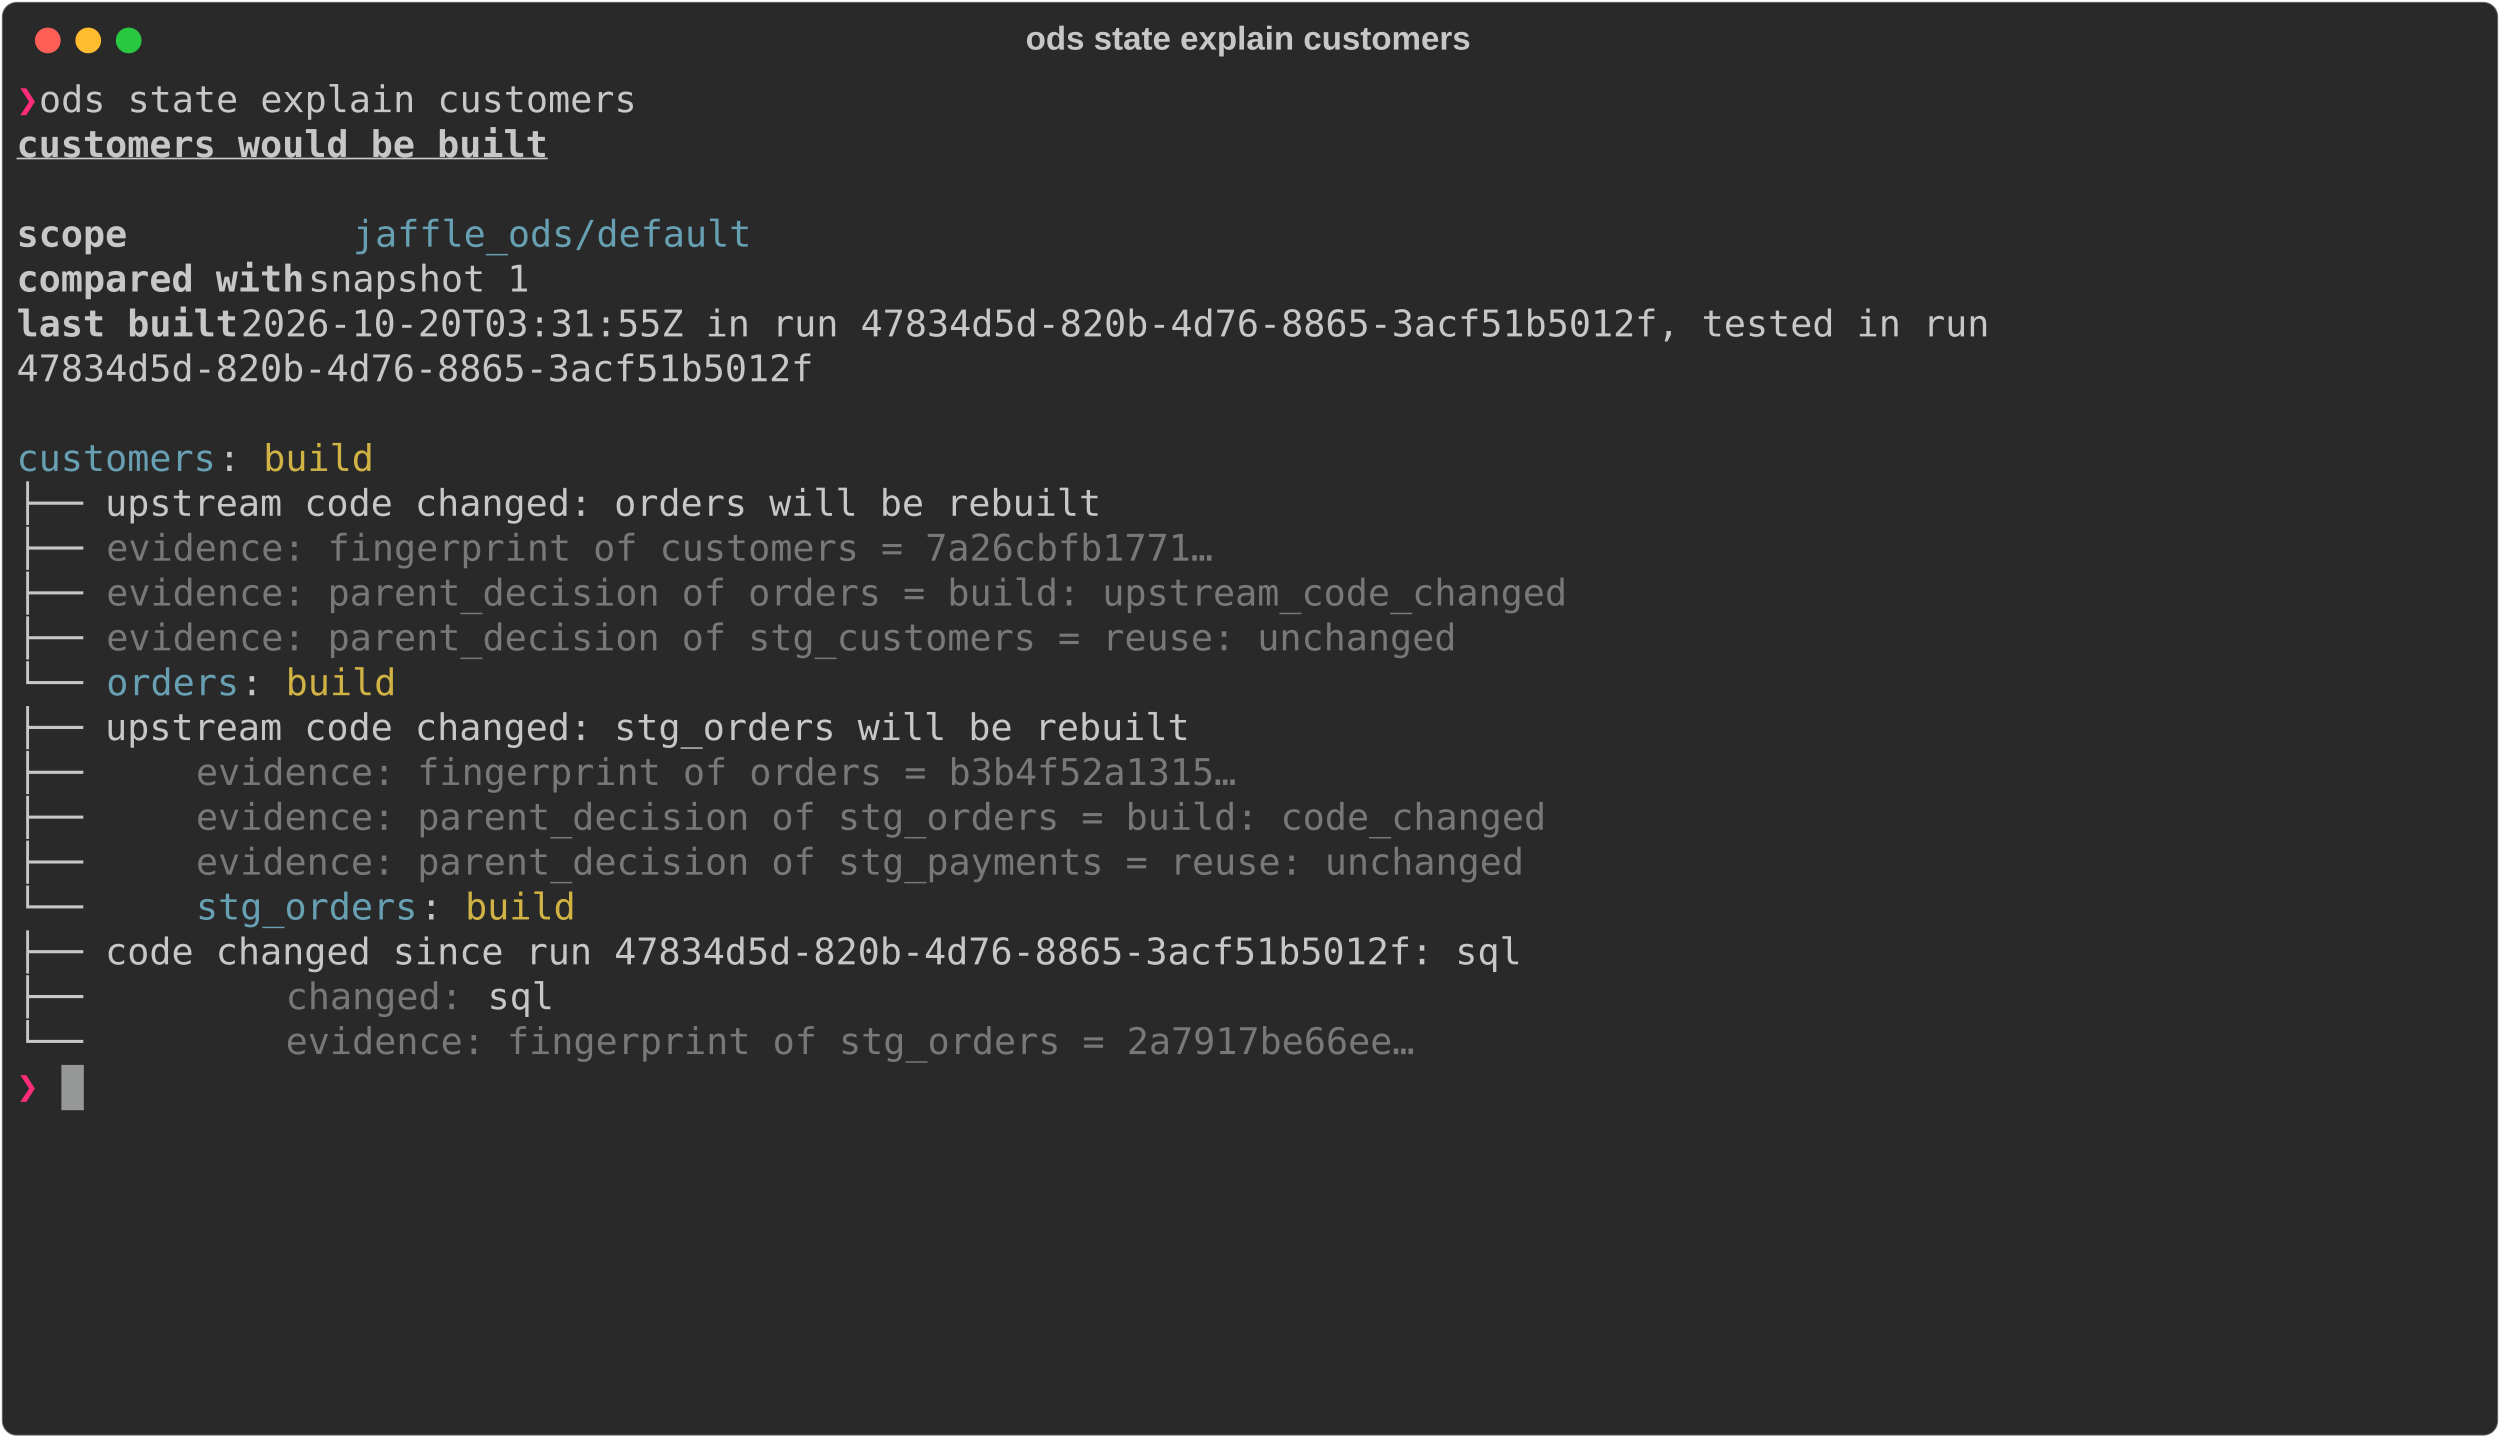
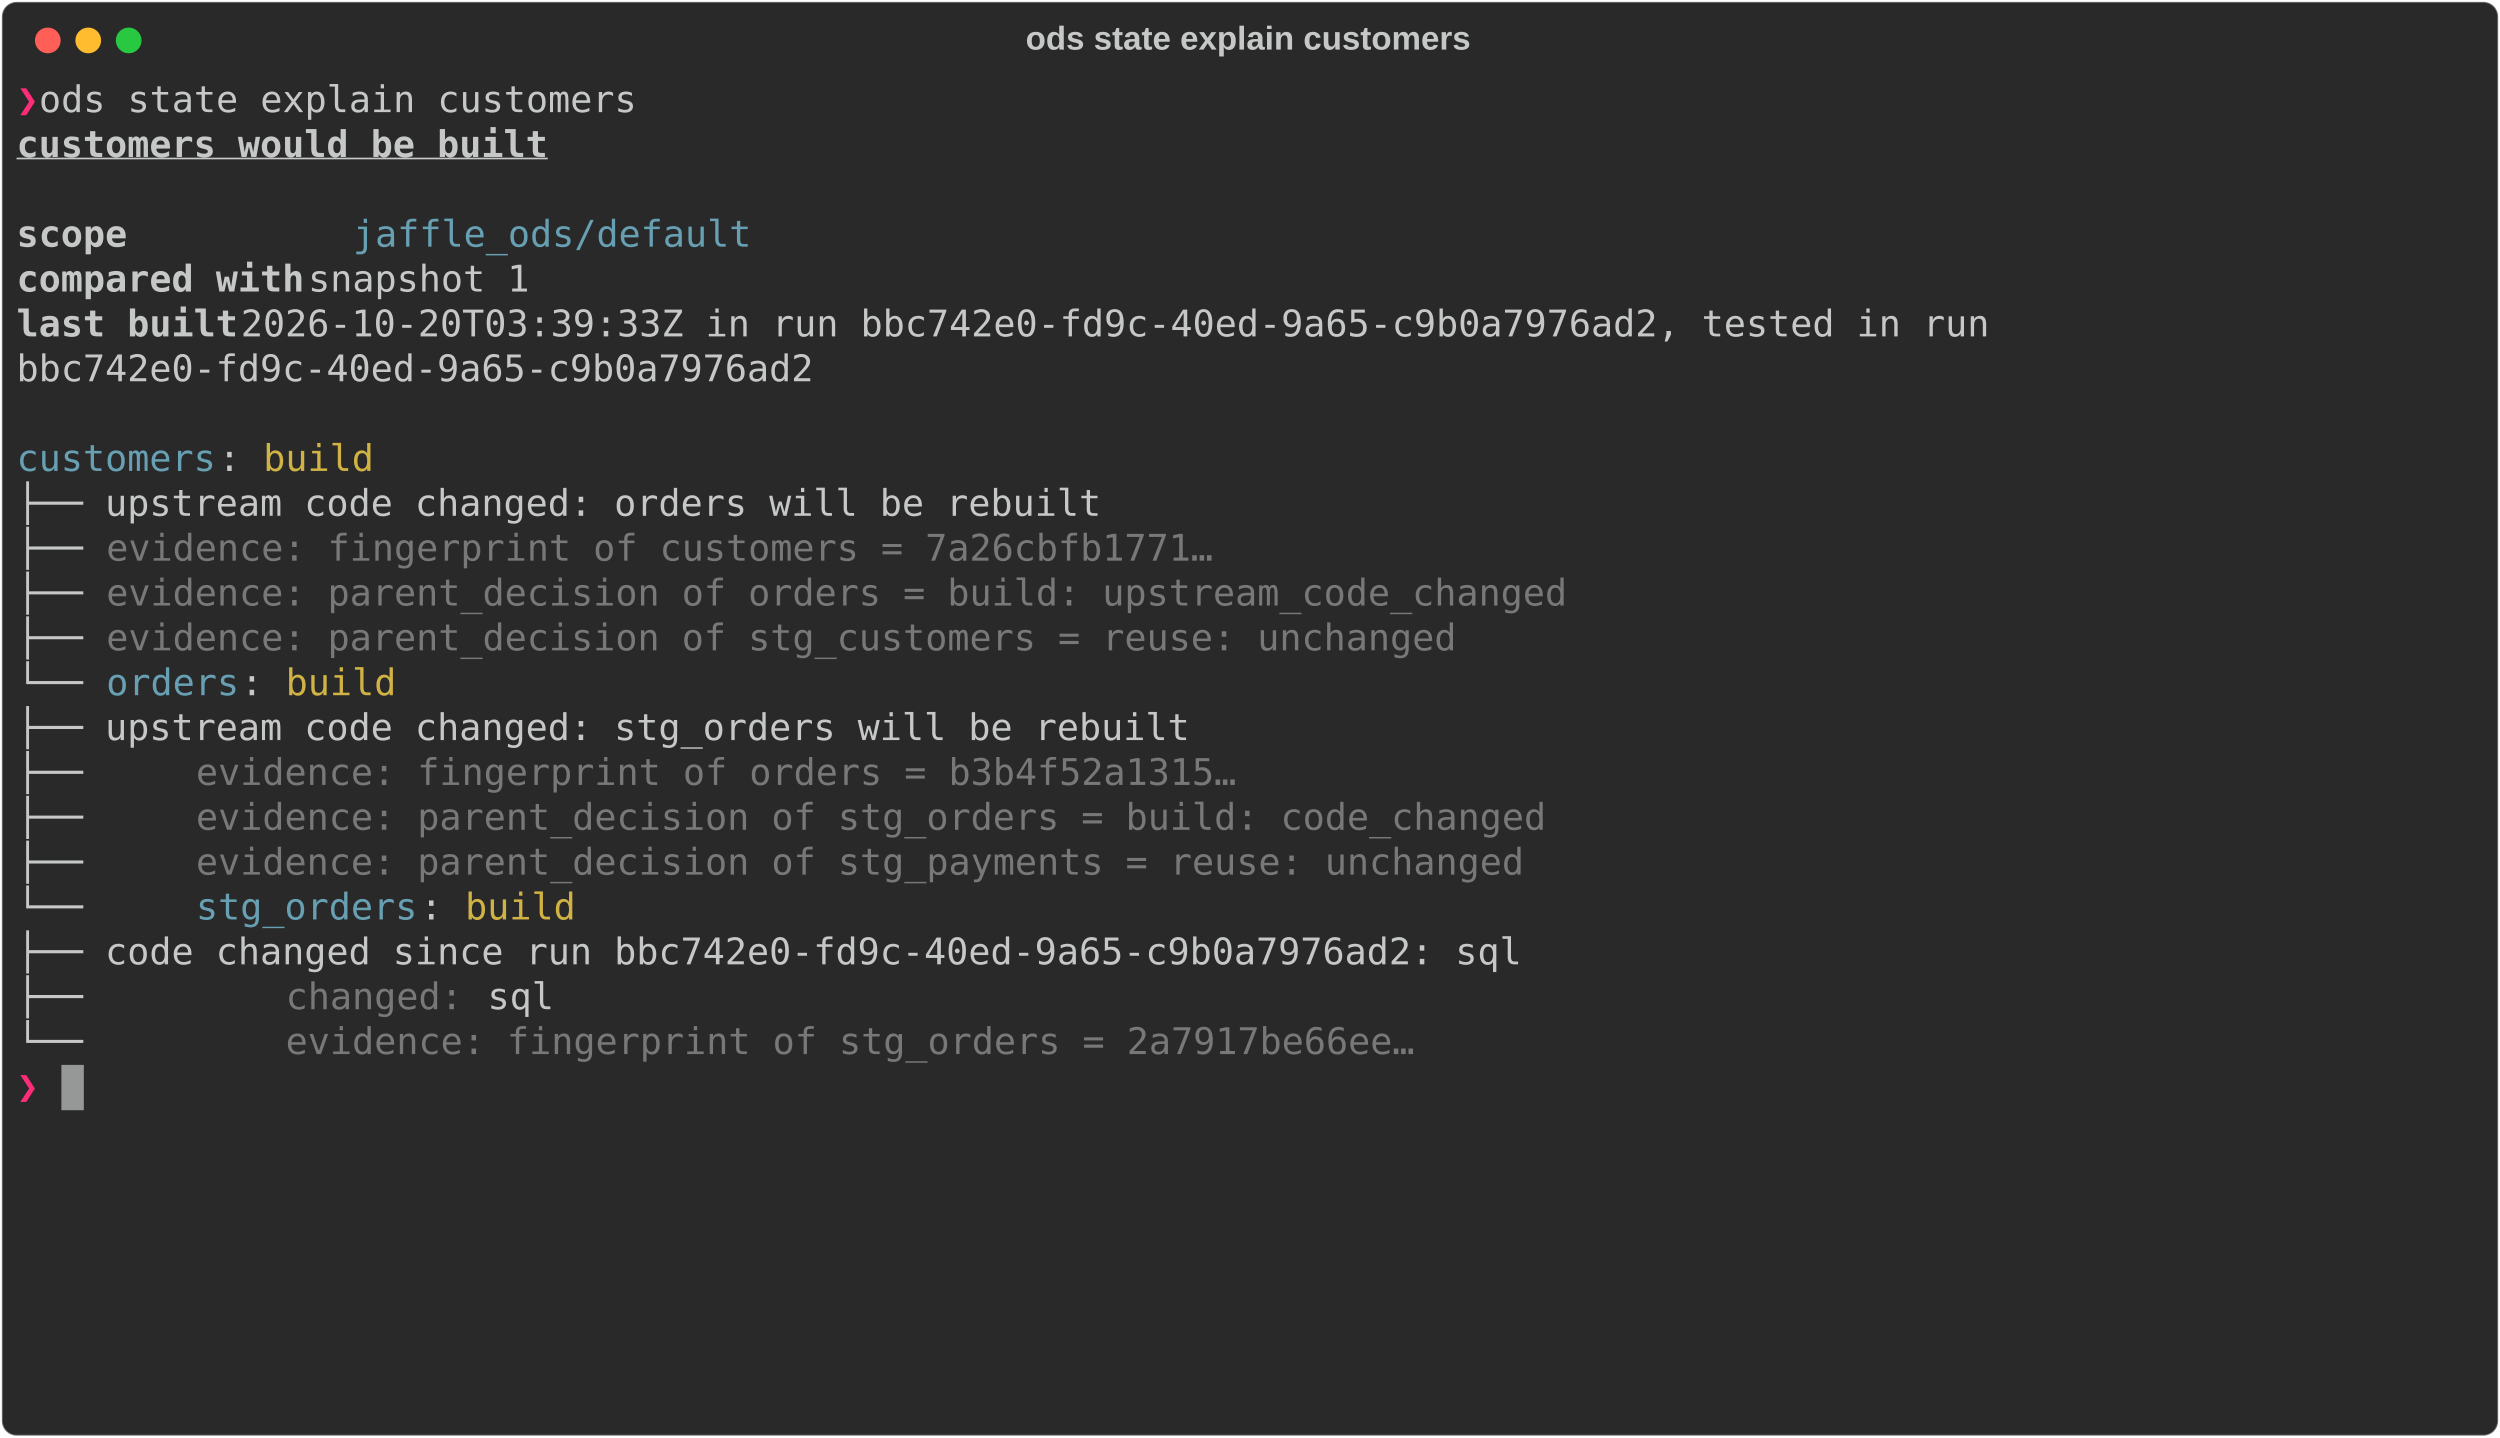
<svg xmlns="http://www.w3.org/2000/svg" class="rich-terminal" viewBox="0 0 1360 782.0">
  <style>

    @font-face {
        font-family: "Fira Code";
        src: local("FiraCode-Regular"),
                url("https://cdnjs.cloudflare.com/ajax/libs/firacode/6.2.0/woff2/FiraCode-Regular.woff2") format("woff2"),
                url("https://cdnjs.cloudflare.com/ajax/libs/firacode/6.2.0/woff/FiraCode-Regular.woff") format("woff");
        font-style: normal;
        font-weight: 400;
    }
    @font-face {
        font-family: "Fira Code";
        src: local("FiraCode-Bold"),
                url("https://cdnjs.cloudflare.com/ajax/libs/firacode/6.2.0/woff2/FiraCode-Bold.woff2") format("woff2"),
                url("https://cdnjs.cloudflare.com/ajax/libs/firacode/6.2.0/woff/FiraCode-Bold.woff") format("woff");
        font-style: bold;
        font-weight: 700;
    }

    .rich-record-matrix {
        font-family: Fira Code, monospace;
        font-size: 20px;
        line-height: 24.4px;
        font-variant-east-asian: full-width;
    }

    .rich-record-title {
        font-size: 18px;
        font-weight: bold;
        font-family: arial;
    }

    .rich-record-r1 { fill: #ff2c7a;font-weight: bold }
.rich-record-r2 { fill: #c5c8c6 }
.rich-record-r3 { fill: #c5c8c6;font-weight: bold;text-decoration: underline; }
.rich-record-r4 { fill: #c5c8c6;font-weight: bold }
.rich-record-r5 { fill: #68a0b3 }
.rich-record-r6 { fill: #d0b344 }
.rich-record-r7 { fill: #777877 }
    </style>
  <defs>
    <clipPath id="rich-record-clip-terminal">
      <rect x="0" y="0" width="1341.0" height="731.0" />
    </clipPath>
    <clipPath id="rich-record-line-0">
      <rect x="0" y="1.5" width="1342" height="24.65" />
    </clipPath>
    <clipPath id="rich-record-line-1">
      <rect x="0" y="25.9" width="1342" height="24.65" />
    </clipPath>
    <clipPath id="rich-record-line-2">
      <rect x="0" y="50.3" width="1342" height="24.65" />
    </clipPath>
    <clipPath id="rich-record-line-3">
      <rect x="0" y="74.7" width="1342" height="24.65" />
    </clipPath>
    <clipPath id="rich-record-line-4">
      <rect x="0" y="99.1" width="1342" height="24.65" />
    </clipPath>
    <clipPath id="rich-record-line-5">
      <rect x="0" y="123.5" width="1342" height="24.65" />
    </clipPath>
    <clipPath id="rich-record-line-6">
      <rect x="0" y="147.9" width="1342" height="24.65" />
    </clipPath>
    <clipPath id="rich-record-line-7">
      <rect x="0" y="172.3" width="1342" height="24.65" />
    </clipPath>
    <clipPath id="rich-record-line-8">
      <rect x="0" y="196.7" width="1342" height="24.65" />
    </clipPath>
    <clipPath id="rich-record-line-9">
      <rect x="0" y="221.1" width="1342" height="24.65" />
    </clipPath>
    <clipPath id="rich-record-line-10">
      <rect x="0" y="245.5" width="1342" height="24.65" />
    </clipPath>
    <clipPath id="rich-record-line-11">
      <rect x="0" y="269.9" width="1342" height="24.65" />
    </clipPath>
    <clipPath id="rich-record-line-12">
      <rect x="0" y="294.3" width="1342" height="24.65" />
    </clipPath>
    <clipPath id="rich-record-line-13">
      <rect x="0" y="318.7" width="1342" height="24.65" />
    </clipPath>
    <clipPath id="rich-record-line-14">
      <rect x="0" y="343.1" width="1342" height="24.65" />
    </clipPath>
    <clipPath id="rich-record-line-15">
      <rect x="0" y="367.5" width="1342" height="24.65" />
    </clipPath>
    <clipPath id="rich-record-line-16">
      <rect x="0" y="391.9" width="1342" height="24.65" />
    </clipPath>
    <clipPath id="rich-record-line-17">
      <rect x="0" y="416.3" width="1342" height="24.65" />
    </clipPath>
    <clipPath id="rich-record-line-18">
      <rect x="0" y="440.7" width="1342" height="24.65" />
    </clipPath>
    <clipPath id="rich-record-line-19">
      <rect x="0" y="465.1" width="1342" height="24.65" />
    </clipPath>
    <clipPath id="rich-record-line-20">
      <rect x="0" y="489.5" width="1342" height="24.65" />
    </clipPath>
    <clipPath id="rich-record-line-21">
      <rect x="0" y="513.9" width="1342" height="24.65" />
    </clipPath>
    <clipPath id="rich-record-line-22">
      <rect x="0" y="538.3" width="1342" height="24.65" />
    </clipPath>
    <clipPath id="rich-record-line-23">
      <rect x="0" y="562.7" width="1342" height="24.65" />
    </clipPath>
    <clipPath id="rich-record-line-24">
      <rect x="0" y="587.1" width="1342" height="24.65" />
    </clipPath>
    <clipPath id="rich-record-line-25">
      <rect x="0" y="611.5" width="1342" height="24.65" />
    </clipPath>
    <clipPath id="rich-record-line-26">
      <rect x="0" y="635.9" width="1342" height="24.65" />
    </clipPath>
    <clipPath id="rich-record-line-27">
      <rect x="0" y="660.3" width="1342" height="24.65" />
    </clipPath>
    <clipPath id="rich-record-line-28">
      <rect x="0" y="684.7" width="1342" height="24.65" />
    </clipPath>
  </defs>
  <rect fill="#292929" stroke="rgba(255,255,255,0.35)" stroke-width="1" x="1" y="1" width="1358" height="780" rx="8" />
  <text class="rich-record-title" fill="#c5c8c6" text-anchor="middle" x="679" y="27">ods state explain customers</text>
  <g transform="translate(26,22)">
    <circle cx="0" cy="0" r="7" fill="#ff5f57" />
    <circle cx="22" cy="0" r="7" fill="#febc2e" />
    <circle cx="44" cy="0" r="7" fill="#28c840" />
  </g>
  <g transform="translate(9, 41)" clip-path="url(#rich-record-clip-terminal)">
    <g class="rich-record-matrix">
      <text class="rich-record-r1" x="0" y="20" textLength="12.2" clip-path="url(#rich-record-line-0)">❯</text>
      <text class="rich-record-r2" x="12.2" y="20" textLength="1329.8" clip-path="url(#rich-record-line-0)"> ods state explain customers                                                                                 </text>
      <text class="rich-record-r2" x="1342" y="20" textLength="12.2" clip-path="url(#rich-record-line-0)">
</text>
      <text class="rich-record-r3" x="0" y="44.4" textLength="292.8" clip-path="url(#rich-record-line-1)">customers would be built</text>
      <text class="rich-record-r2" x="1342" y="44.4" textLength="12.2" clip-path="url(#rich-record-line-1)">
</text>
      <text class="rich-record-r2" x="1342" y="68.8" textLength="12.2" clip-path="url(#rich-record-line-2)">
</text>
      <text class="rich-record-r4" x="0" y="93.2" textLength="61" clip-path="url(#rich-record-line-3)">scope</text>
      <text class="rich-record-r5" x="183" y="93.2" textLength="219.6" clip-path="url(#rich-record-line-3)">jaffle_ods/default</text>
      <text class="rich-record-r2" x="1342" y="93.2" textLength="12.2" clip-path="url(#rich-record-line-3)">
</text>
      <text class="rich-record-r4" x="0" y="117.6" textLength="158.6" clip-path="url(#rich-record-line-4)">compared with</text>
      <text class="rich-record-r2" x="158.6" y="117.6" textLength="1183.4" clip-path="url(#rich-record-line-4)">  snapshot 1                                                                                     </text>
      <text class="rich-record-r2" x="1342" y="117.6" textLength="12.2" clip-path="url(#rich-record-line-4)">
</text>
      <text class="rich-record-r4" x="0" y="142" textLength="122" clip-path="url(#rich-record-line-5)">last built</text>
-       <text class="rich-record-r2" x="122" y="142" textLength="1220" clip-path="url(#rich-record-line-5)">     2026-10-20T03:31:55Z in run 47834d5d-820b-4d76-8865-3acf51b5012f, tested in run                </text>
+       <text class="rich-record-r2" x="122" y="142" textLength="1220" clip-path="url(#rich-record-line-5)">     2026-10-20T03:39:33Z in run bbc742e0-fd9c-40ed-9a65-c9b0a7976ad2, tested in run                </text>
      <text class="rich-record-r2" x="1342" y="142" textLength="12.2" clip-path="url(#rich-record-line-5)">
</text>
-       <text class="rich-record-r2" x="0" y="166.4" textLength="1342" clip-path="url(#rich-record-line-6)">47834d5d-820b-4d76-8865-3acf51b5012f                                                                          </text>
+       <text class="rich-record-r2" x="0" y="166.4" textLength="1342" clip-path="url(#rich-record-line-6)">bbc742e0-fd9c-40ed-9a65-c9b0a7976ad2                                                                          </text>
      <text class="rich-record-r2" x="1342" y="166.4" textLength="12.2" clip-path="url(#rich-record-line-6)">
</text>
      <text class="rich-record-r2" x="1342" y="190.8" textLength="12.2" clip-path="url(#rich-record-line-7)">
</text>
      <text class="rich-record-r5" x="0" y="215.2" textLength="109.8" clip-path="url(#rich-record-line-8)">customers</text>
      <text class="rich-record-r2" x="109.8" y="215.2" textLength="24.4" clip-path="url(#rich-record-line-8)">: </text>
      <text class="rich-record-r6" x="134.2" y="215.2" textLength="61" clip-path="url(#rich-record-line-8)">build</text>
      <text class="rich-record-r2" x="1342" y="215.2" textLength="12.2" clip-path="url(#rich-record-line-8)">
</text>
      <text class="rich-record-r2" x="0" y="239.6" textLength="1342" clip-path="url(#rich-record-line-9)">├── upstream code changed: orders will be rebuilt                                                             </text>
      <text class="rich-record-r2" x="1342" y="239.6" textLength="12.2" clip-path="url(#rich-record-line-9)">
</text>
      <text class="rich-record-r2" x="0" y="264" textLength="48.8" clip-path="url(#rich-record-line-10)">├── </text>
      <text class="rich-record-r7" x="48.8" y="264" textLength="610" clip-path="url(#rich-record-line-10)">evidence: fingerprint of customers = 7a26cbfb1771…</text>
      <text class="rich-record-r2" x="1342" y="264" textLength="12.2" clip-path="url(#rich-record-line-10)">
</text>
      <text class="rich-record-r2" x="0" y="288.4" textLength="48.8" clip-path="url(#rich-record-line-11)">├── </text>
      <text class="rich-record-r7" x="48.8" y="288.4" textLength="805.2" clip-path="url(#rich-record-line-11)">evidence: parent_decision of orders = build: upstream_code_changed</text>
      <text class="rich-record-r2" x="1342" y="288.4" textLength="12.2" clip-path="url(#rich-record-line-11)">
</text>
      <text class="rich-record-r2" x="0" y="312.8" textLength="48.8" clip-path="url(#rich-record-line-12)">├── </text>
      <text class="rich-record-r7" x="48.8" y="312.8" textLength="744.2" clip-path="url(#rich-record-line-12)">evidence: parent_decision of stg_customers = reuse: unchanged</text>
      <text class="rich-record-r2" x="1342" y="312.8" textLength="12.2" clip-path="url(#rich-record-line-12)">
</text>
      <text class="rich-record-r2" x="0" y="337.2" textLength="48.8" clip-path="url(#rich-record-line-13)">└── </text>
      <text class="rich-record-r5" x="48.8" y="337.2" textLength="73.2" clip-path="url(#rich-record-line-13)">orders</text>
      <text class="rich-record-r2" x="122" y="337.2" textLength="24.4" clip-path="url(#rich-record-line-13)">: </text>
      <text class="rich-record-r6" x="146.4" y="337.2" textLength="61" clip-path="url(#rich-record-line-13)">build</text>
      <text class="rich-record-r2" x="1342" y="337.2" textLength="12.2" clip-path="url(#rich-record-line-13)">
</text>
      <text class="rich-record-r2" x="0" y="361.6" textLength="1342" clip-path="url(#rich-record-line-14)">    ├── upstream code changed: stg_orders will be rebuilt                                                     </text>
      <text class="rich-record-r2" x="1342" y="361.6" textLength="12.2" clip-path="url(#rich-record-line-14)">
</text>
      <text class="rich-record-r2" x="0" y="386" textLength="97.6" clip-path="url(#rich-record-line-15)">    ├── </text>
      <text class="rich-record-r7" x="97.6" y="386" textLength="573.4" clip-path="url(#rich-record-line-15)">evidence: fingerprint of orders = b3b4f52a1315…</text>
      <text class="rich-record-r2" x="1342" y="386" textLength="12.2" clip-path="url(#rich-record-line-15)">
</text>
      <text class="rich-record-r2" x="0" y="410.4" textLength="97.6" clip-path="url(#rich-record-line-16)">    ├── </text>
      <text class="rich-record-r7" x="97.6" y="410.4" textLength="744.2" clip-path="url(#rich-record-line-16)">evidence: parent_decision of stg_orders = build: code_changed</text>
      <text class="rich-record-r2" x="1342" y="410.4" textLength="12.2" clip-path="url(#rich-record-line-16)">
</text>
      <text class="rich-record-r2" x="0" y="434.8" textLength="97.6" clip-path="url(#rich-record-line-17)">    ├── </text>
      <text class="rich-record-r7" x="97.6" y="434.8" textLength="732" clip-path="url(#rich-record-line-17)">evidence: parent_decision of stg_payments = reuse: unchanged</text>
      <text class="rich-record-r2" x="1342" y="434.8" textLength="12.2" clip-path="url(#rich-record-line-17)">
</text>
      <text class="rich-record-r2" x="0" y="459.2" textLength="97.6" clip-path="url(#rich-record-line-18)">    └── </text>
      <text class="rich-record-r5" x="97.6" y="459.2" textLength="122" clip-path="url(#rich-record-line-18)">stg_orders</text>
      <text class="rich-record-r2" x="219.6" y="459.2" textLength="24.4" clip-path="url(#rich-record-line-18)">: </text>
      <text class="rich-record-r6" x="244" y="459.2" textLength="61" clip-path="url(#rich-record-line-18)">build</text>
      <text class="rich-record-r2" x="1342" y="459.2" textLength="12.2" clip-path="url(#rich-record-line-18)">
</text>
-       <text class="rich-record-r2" x="0" y="483.6" textLength="1342" clip-path="url(#rich-record-line-19)">        ├── code changed since run 47834d5d-820b-4d76-8865-3acf51b5012f: sql                                  </text>
+       <text class="rich-record-r2" x="0" y="483.6" textLength="1342" clip-path="url(#rich-record-line-19)">        ├── code changed since run bbc742e0-fd9c-40ed-9a65-c9b0a7976ad2: sql                                  </text>
      <text class="rich-record-r2" x="1342" y="483.6" textLength="12.2" clip-path="url(#rich-record-line-19)">
</text>
      <text class="rich-record-r2" x="0" y="508" textLength="146.4" clip-path="url(#rich-record-line-20)">        ├── </text>
      <text class="rich-record-r7" x="146.4" y="508" textLength="109.8" clip-path="url(#rich-record-line-20)">changed: </text>
      <text class="rich-record-r2" x="256.2" y="508" textLength="1085.8" clip-path="url(#rich-record-line-20)">sql                                                                                      </text>
      <text class="rich-record-r2" x="1342" y="508" textLength="12.2" clip-path="url(#rich-record-line-20)">
</text>
      <text class="rich-record-r2" x="0" y="532.4" textLength="146.4" clip-path="url(#rich-record-line-21)">        └── </text>
      <text class="rich-record-r7" x="146.4" y="532.4" textLength="622.2" clip-path="url(#rich-record-line-21)">evidence: fingerprint of stg_orders = 2a7917be66ee…</text>
      <text class="rich-record-r2" x="1342" y="532.4" textLength="12.2" clip-path="url(#rich-record-line-21)">
</text>
      <text class="rich-record-r1" x="0" y="556.8" textLength="12.2" clip-path="url(#rich-record-line-22)">❯</text>
      <text class="rich-record-r2" x="1342" y="556.8" textLength="12.2" clip-path="url(#rich-record-line-22)">
</text>
      <text class="rich-record-r2" x="1342" y="581.2" textLength="12.2" clip-path="url(#rich-record-line-23)">
</text>
      <text class="rich-record-r2" x="1342" y="605.6" textLength="12.2" clip-path="url(#rich-record-line-24)">
</text>
      <text class="rich-record-r2" x="1342" y="630" textLength="12.2" clip-path="url(#rich-record-line-25)">
</text>
      <text class="rich-record-r2" x="1342" y="654.4" textLength="12.2" clip-path="url(#rich-record-line-26)">
</text>
      <text class="rich-record-r2" x="1342" y="678.8" textLength="12.2" clip-path="url(#rich-record-line-27)">
</text>
      <text class="rich-record-r2" x="1342" y="703.2" textLength="12.2" clip-path="url(#rich-record-line-28)">
</text>
      <rect x="24.4" y="538.3" width="12.2" height="24.65" fill="#c5c8c6" opacity="0.7" />
    </g>
  </g>
</svg>
